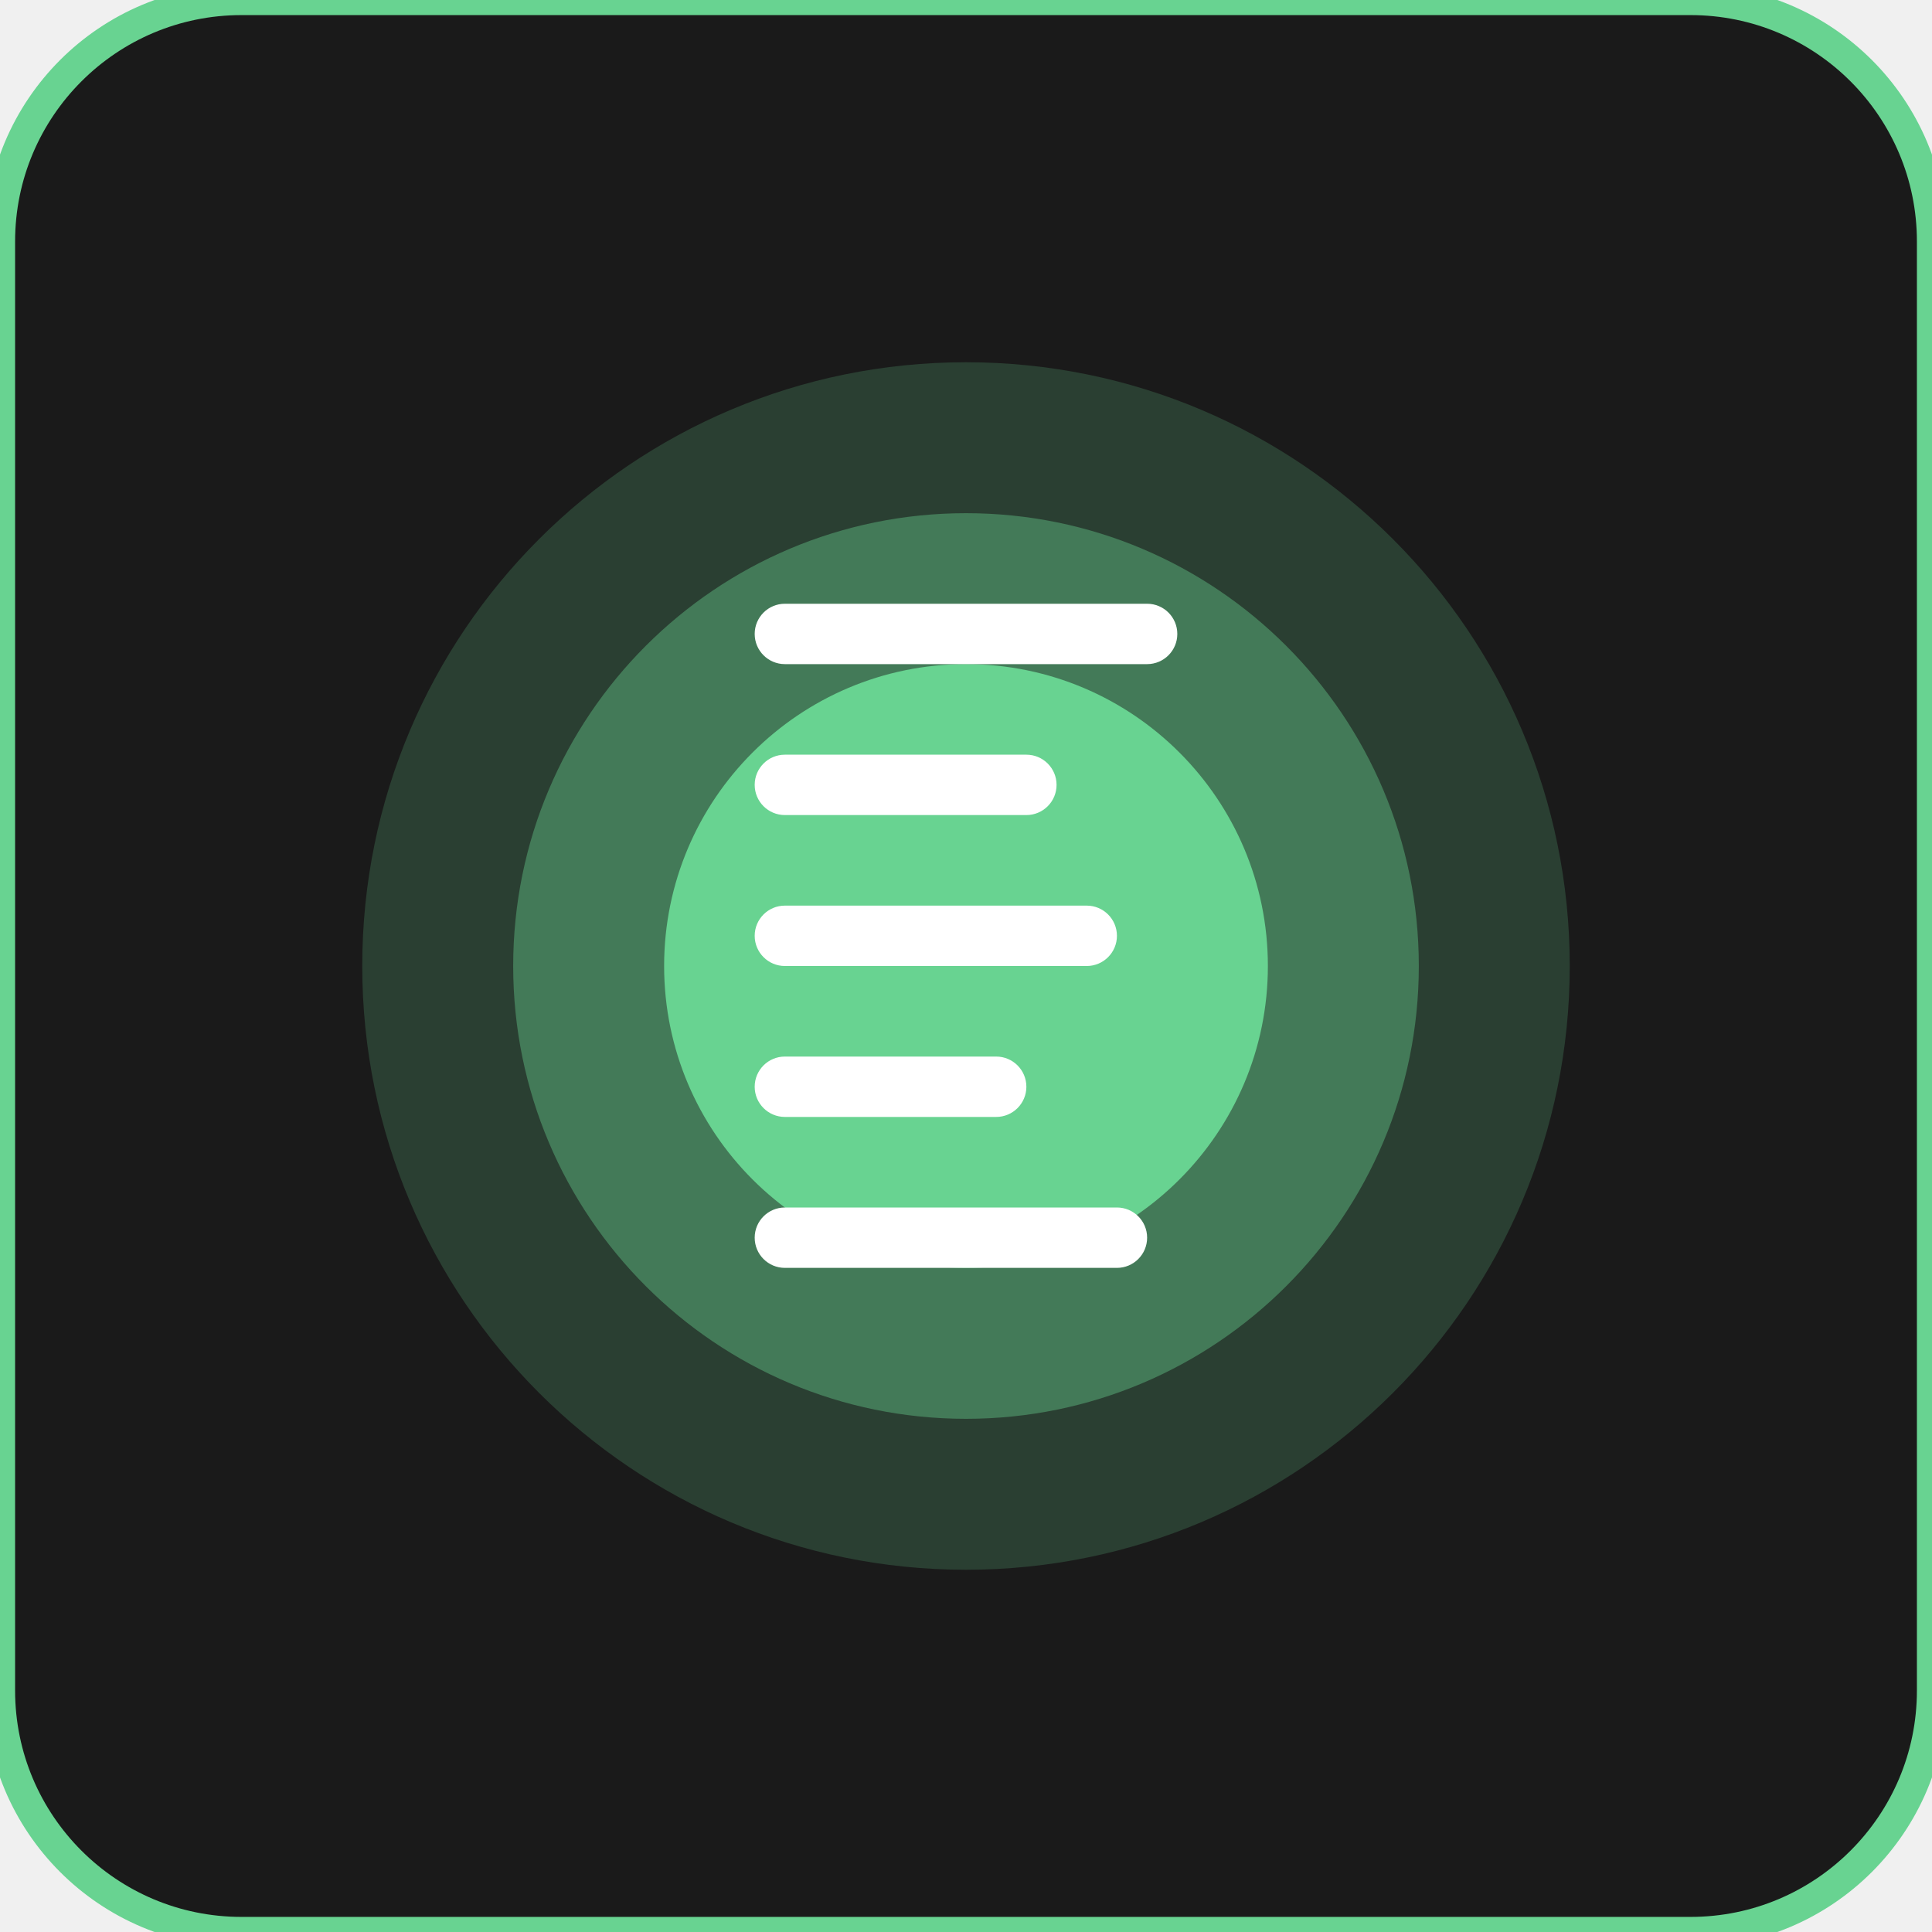
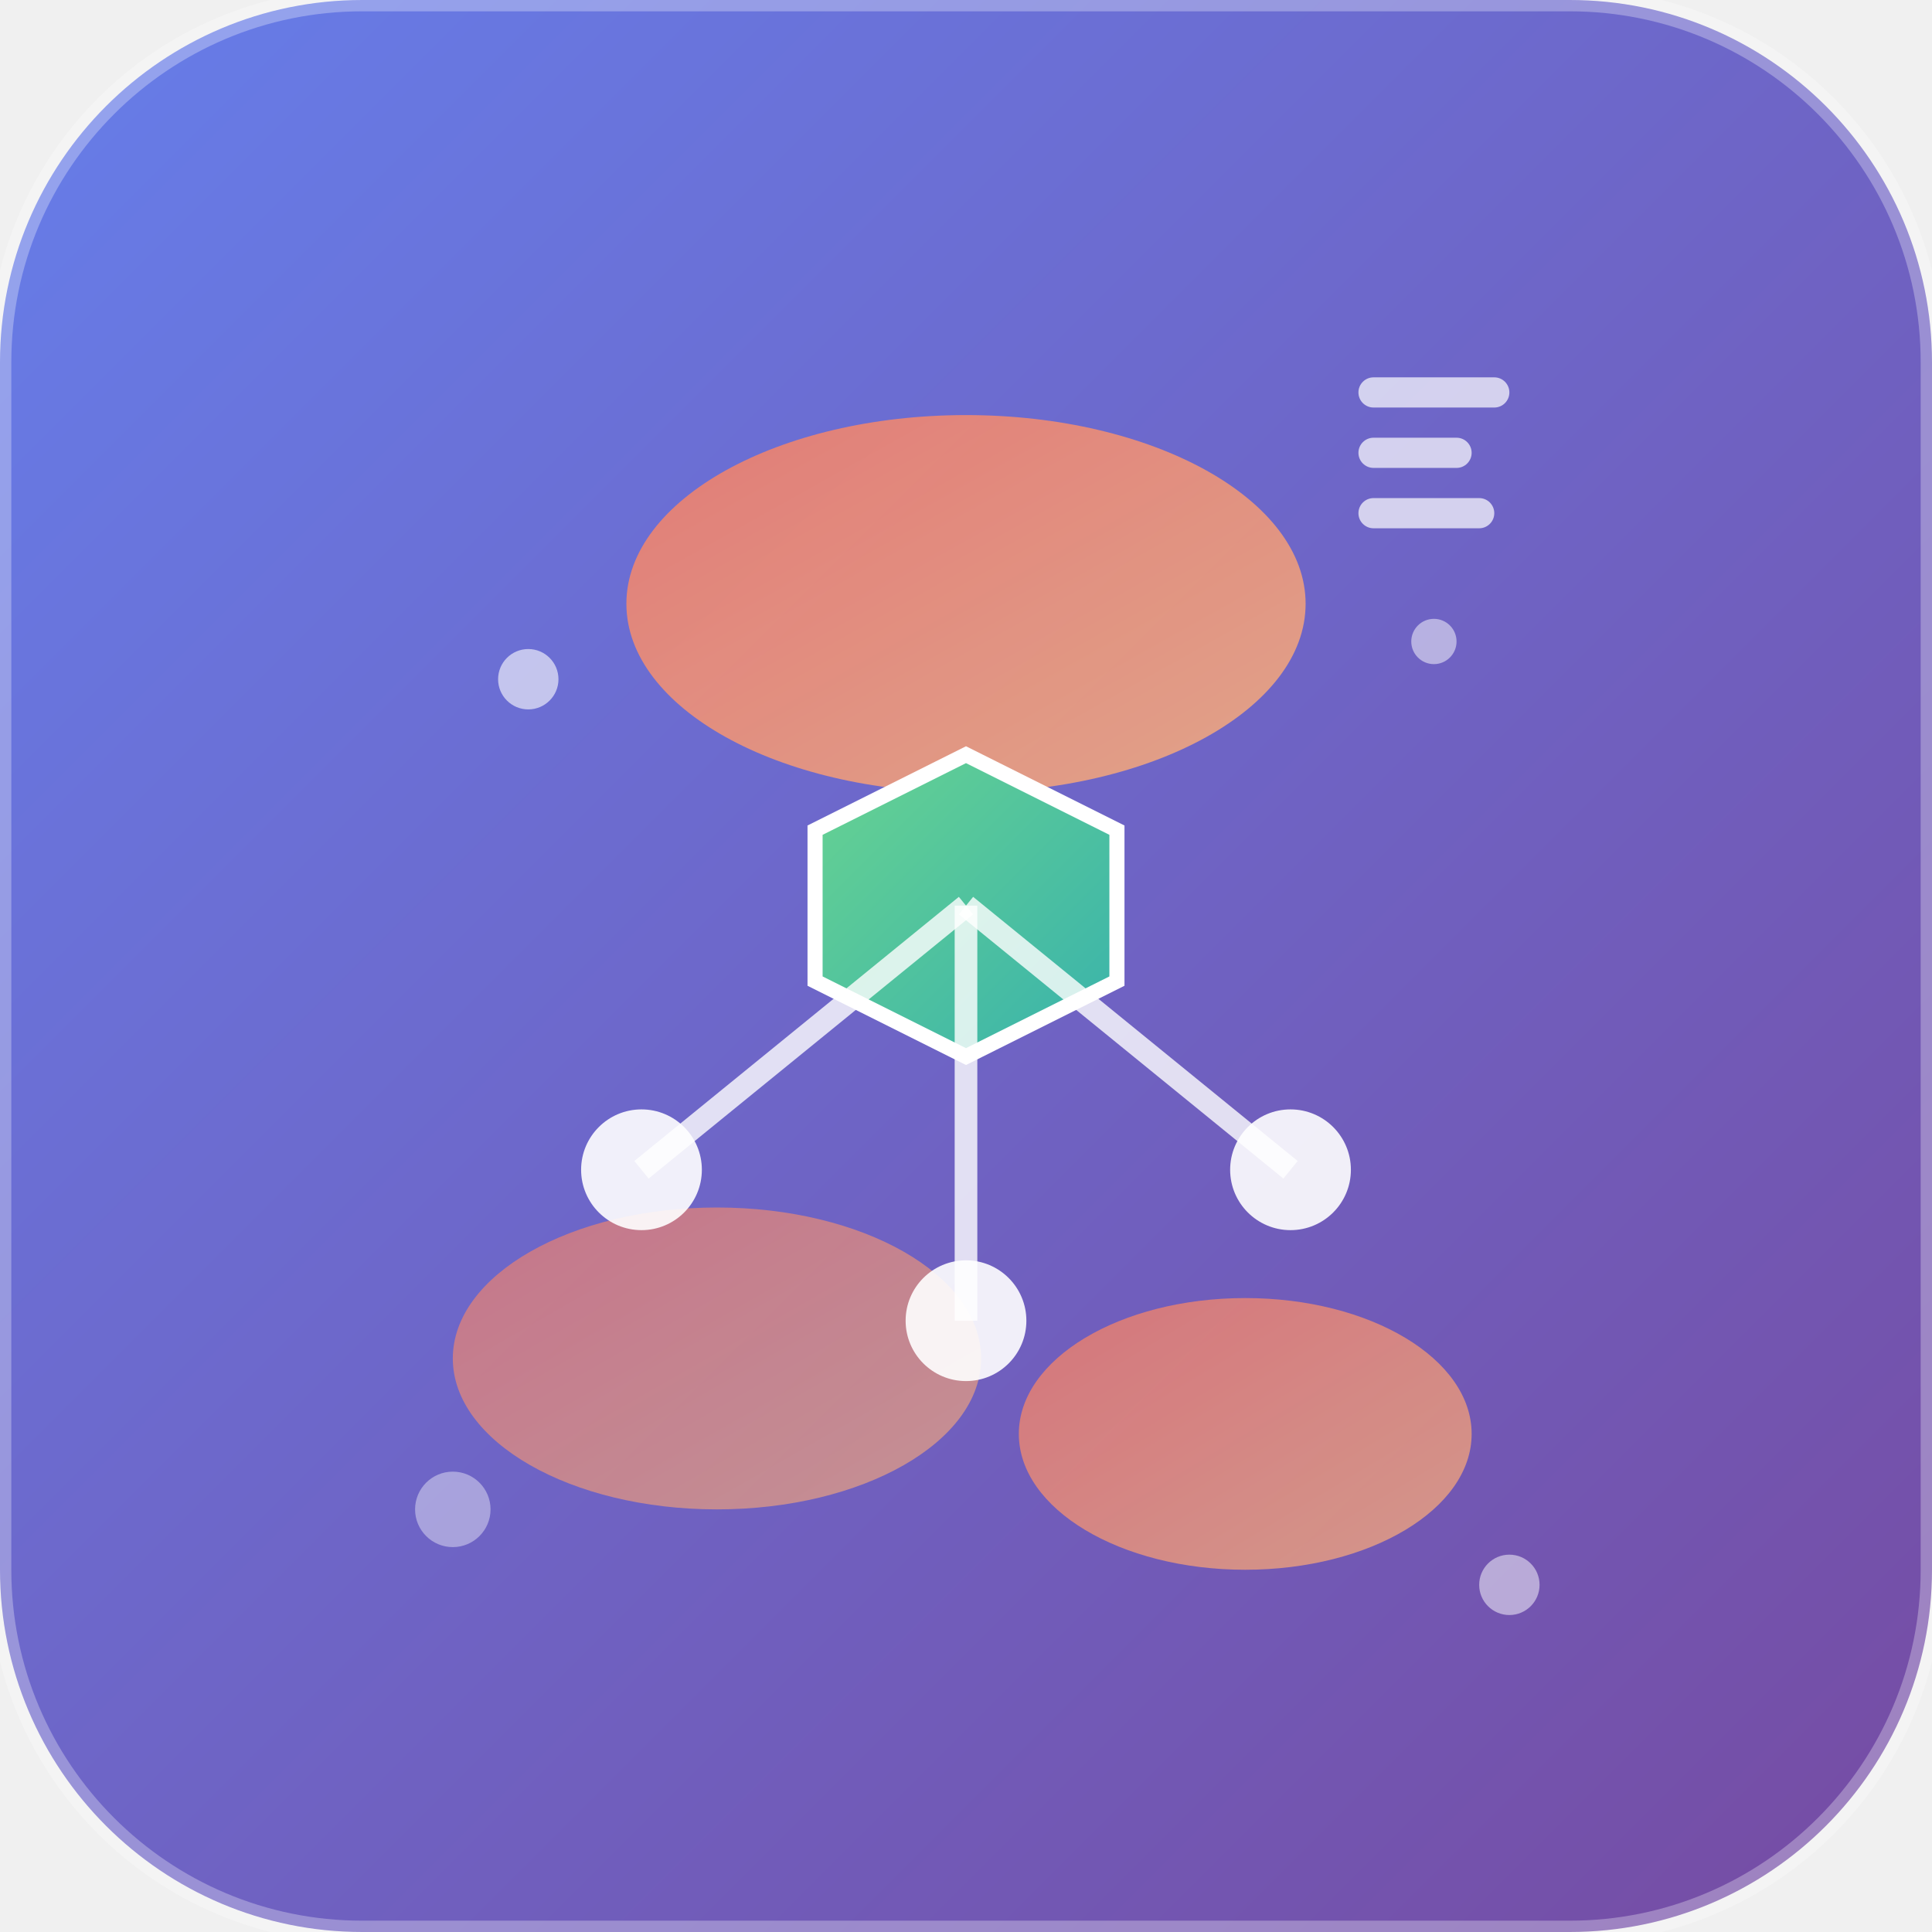
<svg xmlns="http://www.w3.org/2000/svg" width="256" height="256" viewBox="0 0 256 256" fill="none">
-   <rect width="256" height="256" rx="32" fill="#1a1a1a" />
-   <circle cx="128" cy="128" r="80" fill="#68d391" opacity="0.2" />
-   <circle cx="128" cy="128" r="60" fill="#68d391" opacity="0.4" />
-   <circle cx="128" cy="128" r="40" fill="#68d391" />
-   <rect x="100" y="80" width="56" height="8" rx="4" fill="#ffffff" />
-   <rect x="100" y="100" width="40" height="8" rx="4" fill="#ffffff" />
-   <rect x="100" y="120" width="48" height="8" rx="4" fill="#ffffff" />
-   <rect x="100" y="140" width="36" height="8" rx="4" fill="#ffffff" />
-   <rect x="100" y="160" width="52" height="8" rx="4" fill="#ffffff" />
-   <rect width="256" height="256" rx="32" stroke="#68d391" stroke-width="4" fill="none" />
+   <defs>
+     <linearGradient id="bgGradient" x1="0%" y1="0%" x2="100%" y2="100%">
+       <stop offset="0%" style="stop-color:#667eea;stop-opacity:1" />
+       <stop offset="100%" style="stop-color:#764ba2;stop-opacity:1" />
+     </linearGradient>
+     <linearGradient id="ovalGradient" x1="0%" y1="0%" x2="100%" y2="100%">
+       <stop offset="0%" style="stop-color:#ff7e5f;stop-opacity:1" />
+       <stop offset="100%" style="stop-color:#feb47b;stop-opacity:1" />
+     </linearGradient>
+     <linearGradient id="nodeGradient" x1="0%" y1="0%" x2="100%" y2="100%">
+       <stop offset="0%" style="stop-color:#68d391;stop-opacity:1" />
+       <stop offset="100%" style="stop-color:#38b2ac;stop-opacity:1" />
+     </linearGradient>
+   </defs>
+   <rect width="256" height="256" rx="48" fill="url(#bgGradient)" />
+   <ellipse cx="128" cy="80" rx="45" ry="25" fill="url(#ovalGradient)" opacity="0.8" />
+   <ellipse cx="95" cy="180" rx="35" ry="20" fill="url(#ovalGradient)" opacity="0.6" />
+   <ellipse cx="165" cy="190" rx="30" ry="18" fill="url(#ovalGradient)" opacity="0.7" />
+   <polygon points="128,100 148,110 148,130 128,140 108,130 108,110" fill="url(#nodeGradient)" stroke="#ffffff" stroke-width="2" />
+   <line x1="128" y1="120" x2="85" y2="155" stroke="#ffffff" stroke-width="3" opacity="0.8" />
+   <line x1="128" y1="120" x2="171" y2="155" stroke="#ffffff" stroke-width="3" opacity="0.8" />
+   <line x1="128" y1="120" x2="128" y2="175" stroke="#ffffff" stroke-width="3" opacity="0.8" />
+   <circle cx="85" cy="155" r="8" fill="#ffffff" opacity="0.9" />
+   <circle cx="171" cy="155" r="8" fill="#ffffff" opacity="0.9" />
+   <circle cx="128" cy="175" r="8" fill="#ffffff" opacity="0.9" />
+   <rect x="180" y="50" width="20" height="4" rx="2" fill="#ffffff" opacity="0.7" />
+   <rect x="180" y="58" width="15" height="4" rx="2" fill="#ffffff" opacity="0.7" />
+   <rect x="180" y="66" width="18" height="4" rx="2" fill="#ffffff" opacity="0.7" />
+   <circle cx="70" cy="90" r="4" fill="#ffffff" opacity="0.6" />
+   <circle cx="190" cy="85" r="3" fill="#ffffff" opacity="0.5" />
+   <circle cx="60" cy="200" r="5" fill="#ffffff" opacity="0.4" />
+   <circle cx="200" cy="210" r="4" fill="#ffffff" opacity="0.5" />
+   <rect width="256" height="256" rx="48" stroke="#ffffff" stroke-width="3" fill="none" opacity="0.3" />
</svg>
